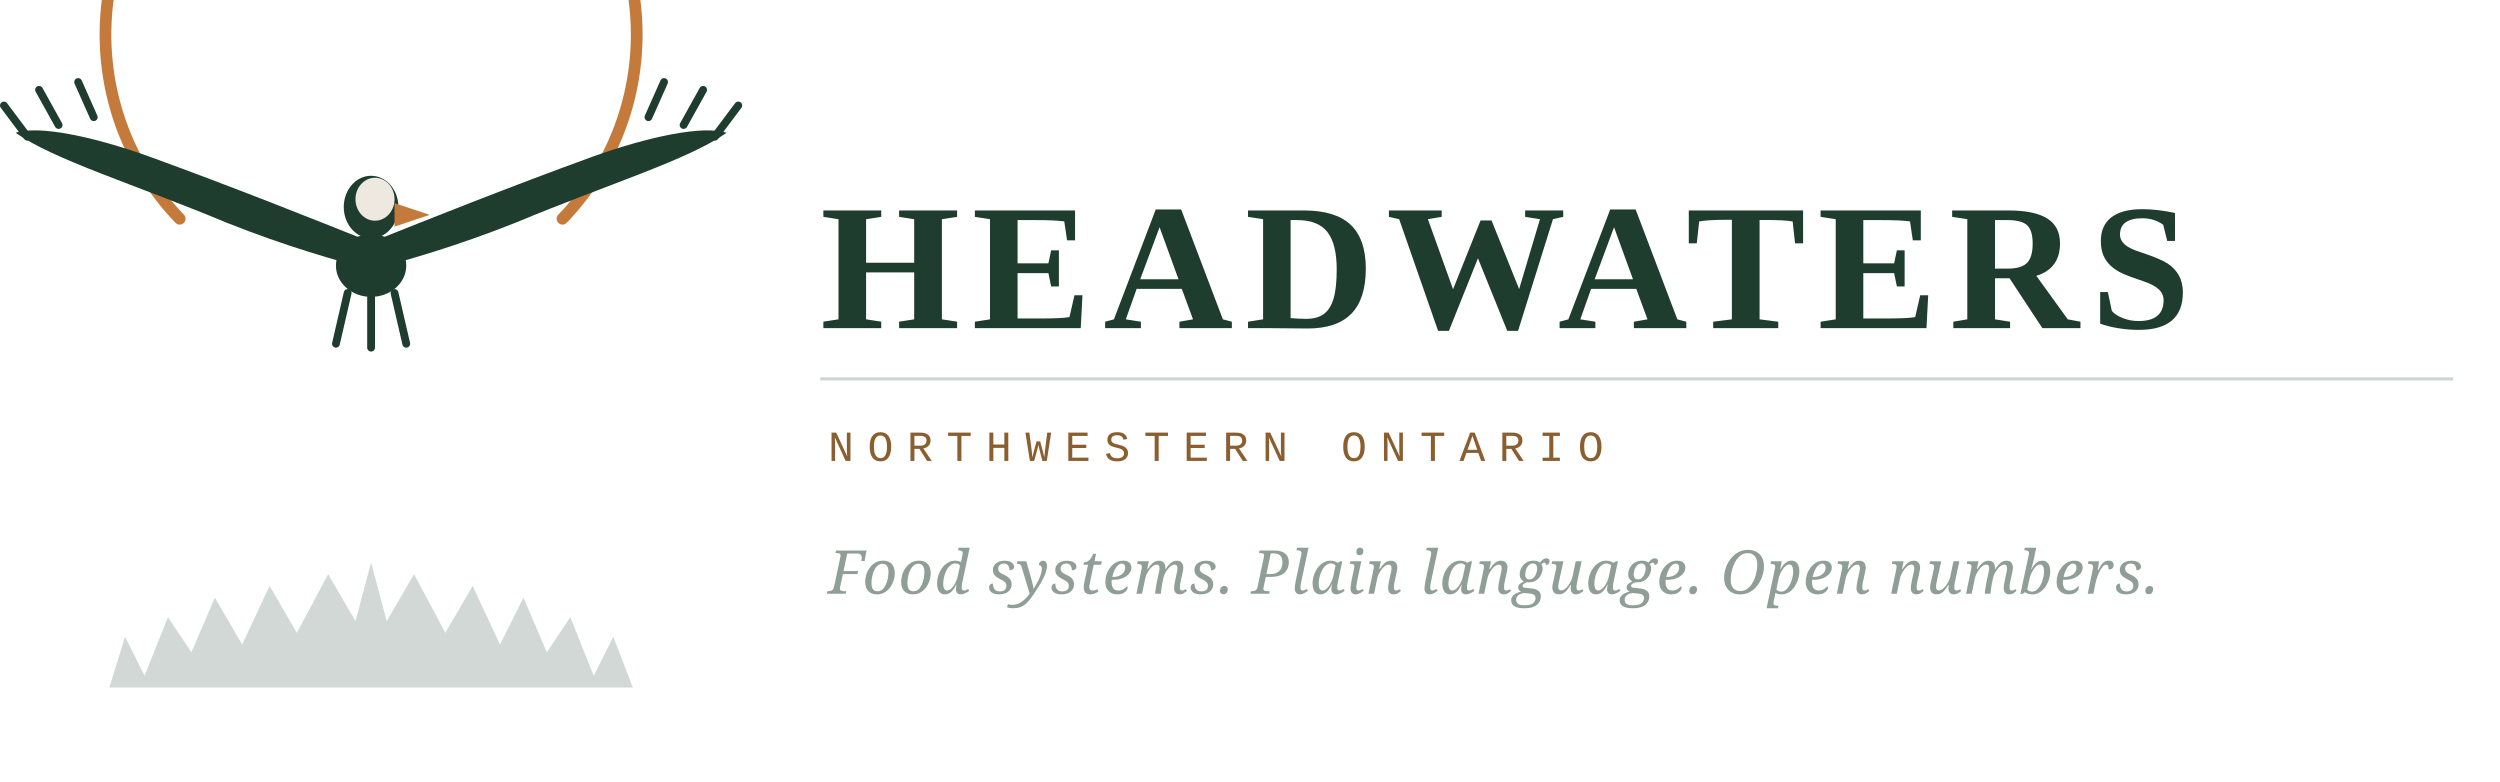
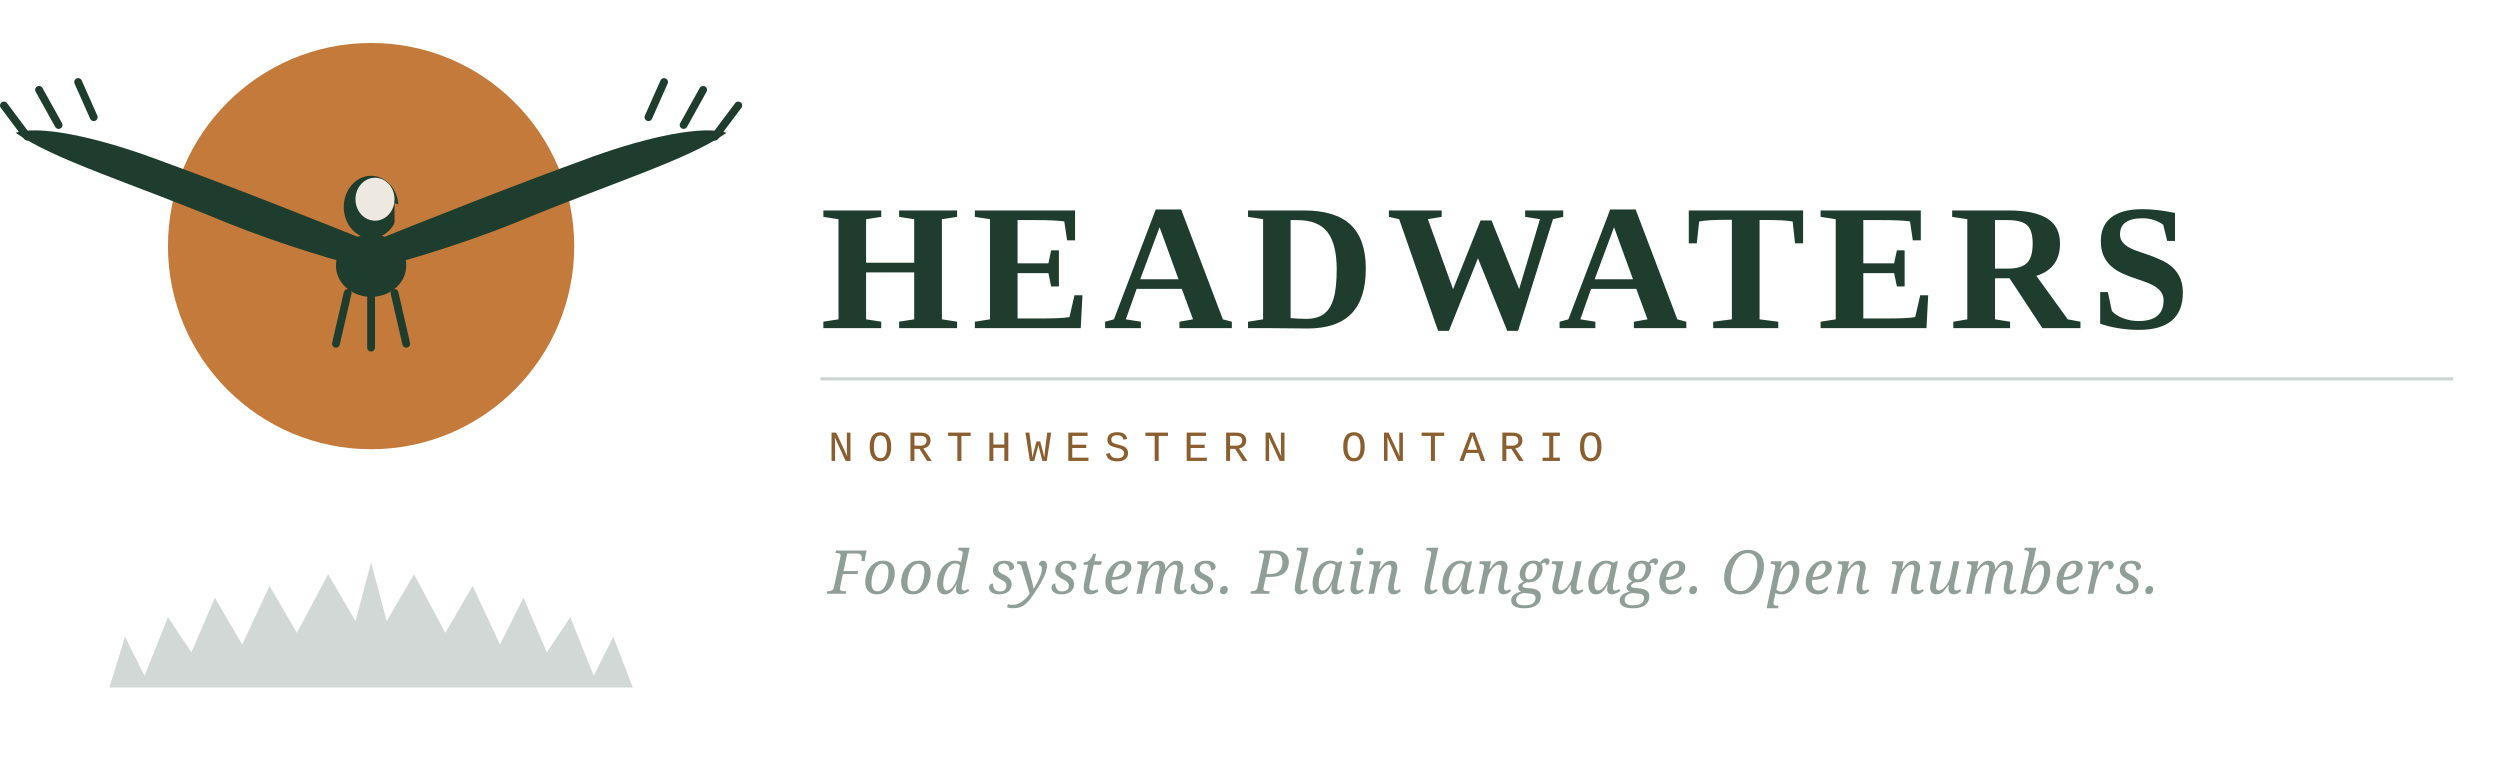
<svg xmlns="http://www.w3.org/2000/svg" width="640" height="200" viewBox="0 0 640 200" fill="none">
-   <rect width="640" height="200" fill="none" />
-   <path d="M 46,56 A 68,68 0 1 1 144,56" stroke="#C47A3A" stroke-width="3" fill="none" stroke-linecap="round" />
+   <circle cx="95" cy="63" r="52" fill="#C47A3A" />
  <path d="M 95,62 C 80,56 60,48 38,40 C 24,35 10,32 4,34 C 14,41 34,47 58,57 C 73,63 87,67 95,69 Z" fill="#1f3d2e" />
  <path d="M 95,62 C 110,56 130,48 152,40 C 166,35 180,32 186,34 C 176,41 156,47 132,57 C 117,63 103,67 95,69 Z" fill="#1f3d2e" />
  <ellipse cx="95" cy="68" rx="9" ry="8" fill="#1f3d2e" />
  <ellipse cx="95" cy="53" rx="7" ry="8" fill="#1f3d2e" />
  <ellipse cx="96" cy="51" rx="5" ry="5.5" fill="#EDE9E0" />
  <path d="M 101,52 L 110,55 L 101,58 Z" fill="#C47A3A" />
  <path d="M 89,75 L 86,88 M 95,76 L 95,89 M 101,75 L 104,88" stroke="#1f3d2e" stroke-width="2" stroke-linecap="round" fill="none" />
  <path d="M 7,35 L 1,27 M 15,32 L 10,23 M 24,30 L 20,21" stroke="#1f3d2e" stroke-width="2" stroke-linecap="round" fill="none" />
  <path d="M 183,35 L 189,27 M 175,32 L 180,23 M 166,30 L 170,21" stroke="#1f3d2e" stroke-width="2" stroke-linecap="round" fill="none" />
  <path d="M 28,176 L 32,163 L 37,173 L 43,158 L 49,167 L 55,153 L 62,165 L 69,150 L 76,162 L 84,147 L 91,159 L 95,144 L 99,159 L 106,147 L 114,162 L 121,150 L 128,165 L 134,153 L 140,167 L 146,158 L 152,173 L 157,163 L 162,176 Z" fill="#1f3d2e" opacity="0.20" />
  <text x="210" y="84" font-family="'Iowan Old Style', Georgia, 'Times New Roman', serif" font-size="46" font-weight="600" letter-spacing="3" fill="#1f3d2e">HEADWATERS</text>
  <line x1="210" y1="97" x2="628" y2="97" stroke="#1f3d2e" stroke-width="0.8" opacity="0.22" />
  <text x="212" y="118" font-family="'JetBrains Mono', 'Menlo', 'Courier New', monospace" font-size="11" letter-spacing="3.5" fill="#8B5E30">NORTHWESTERN ONTARIO</text>
  <text x="212" y="152" font-family="'Iowan Old Style', Georgia, serif" font-size="15.5" fill="#1f3d2e" opacity="0.5" font-style="italic" letter-spacing="0.3">Food systems. Plain language. Open numbers.</text>
</svg>
